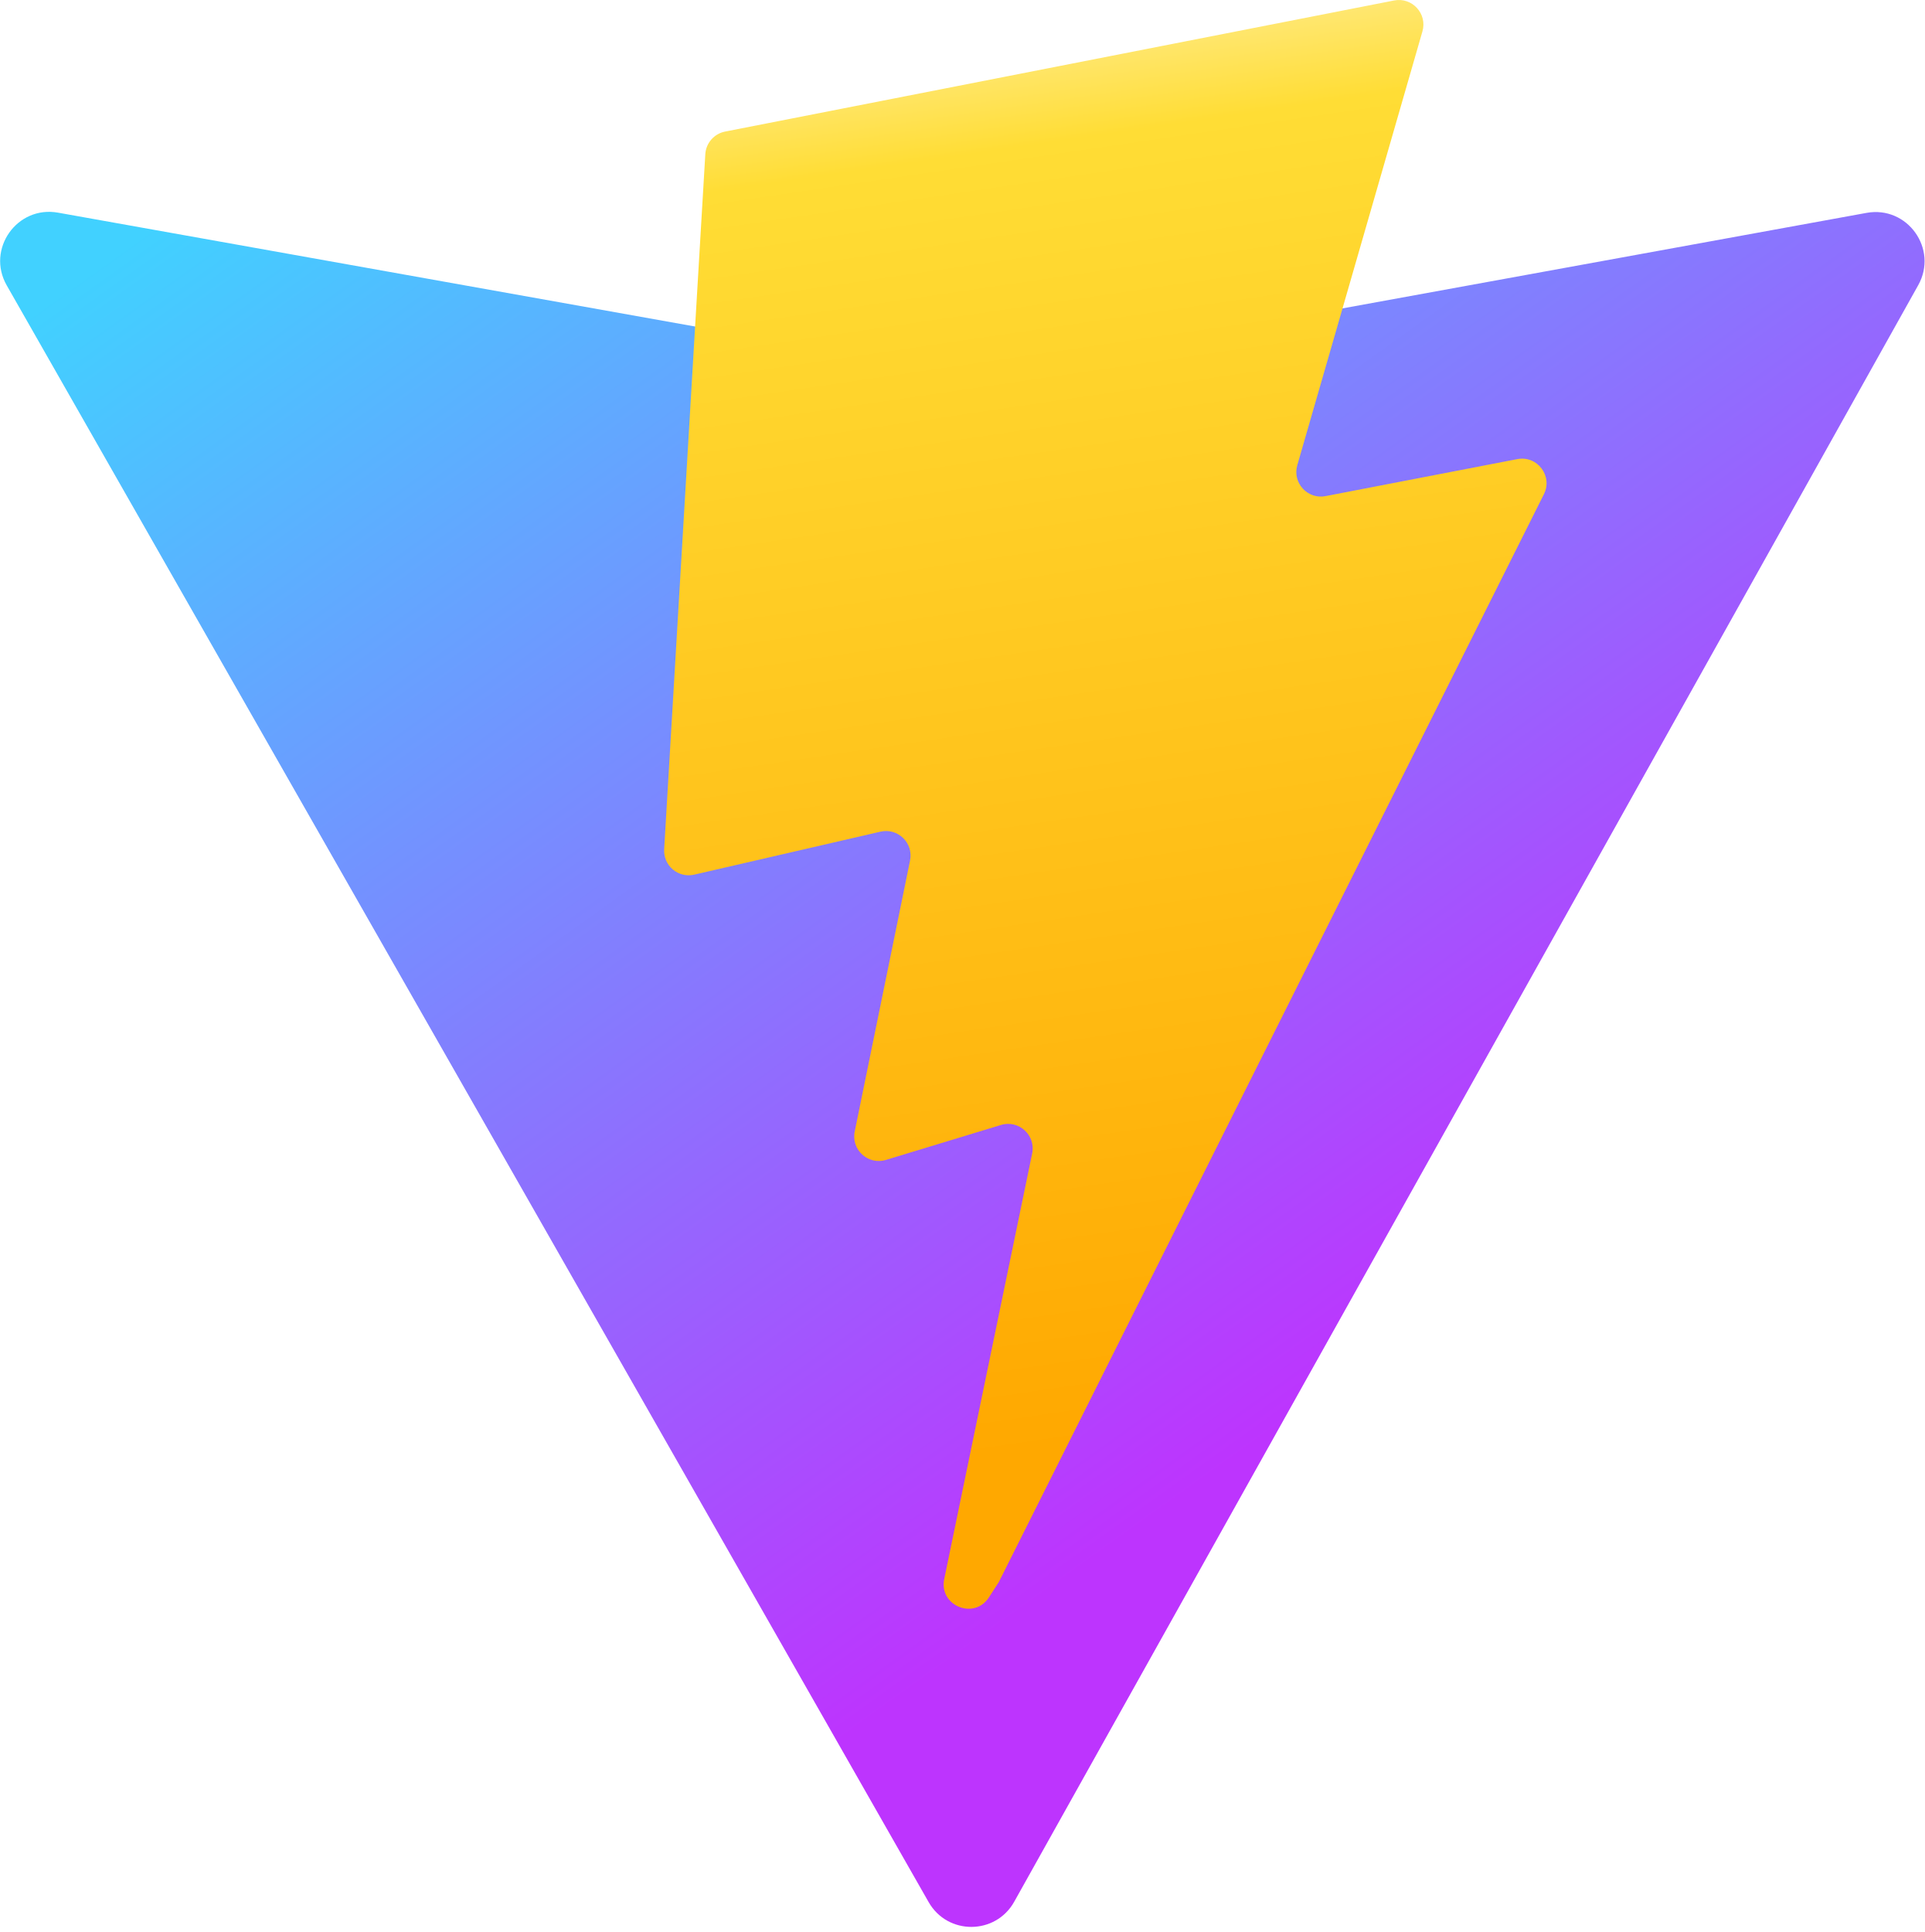
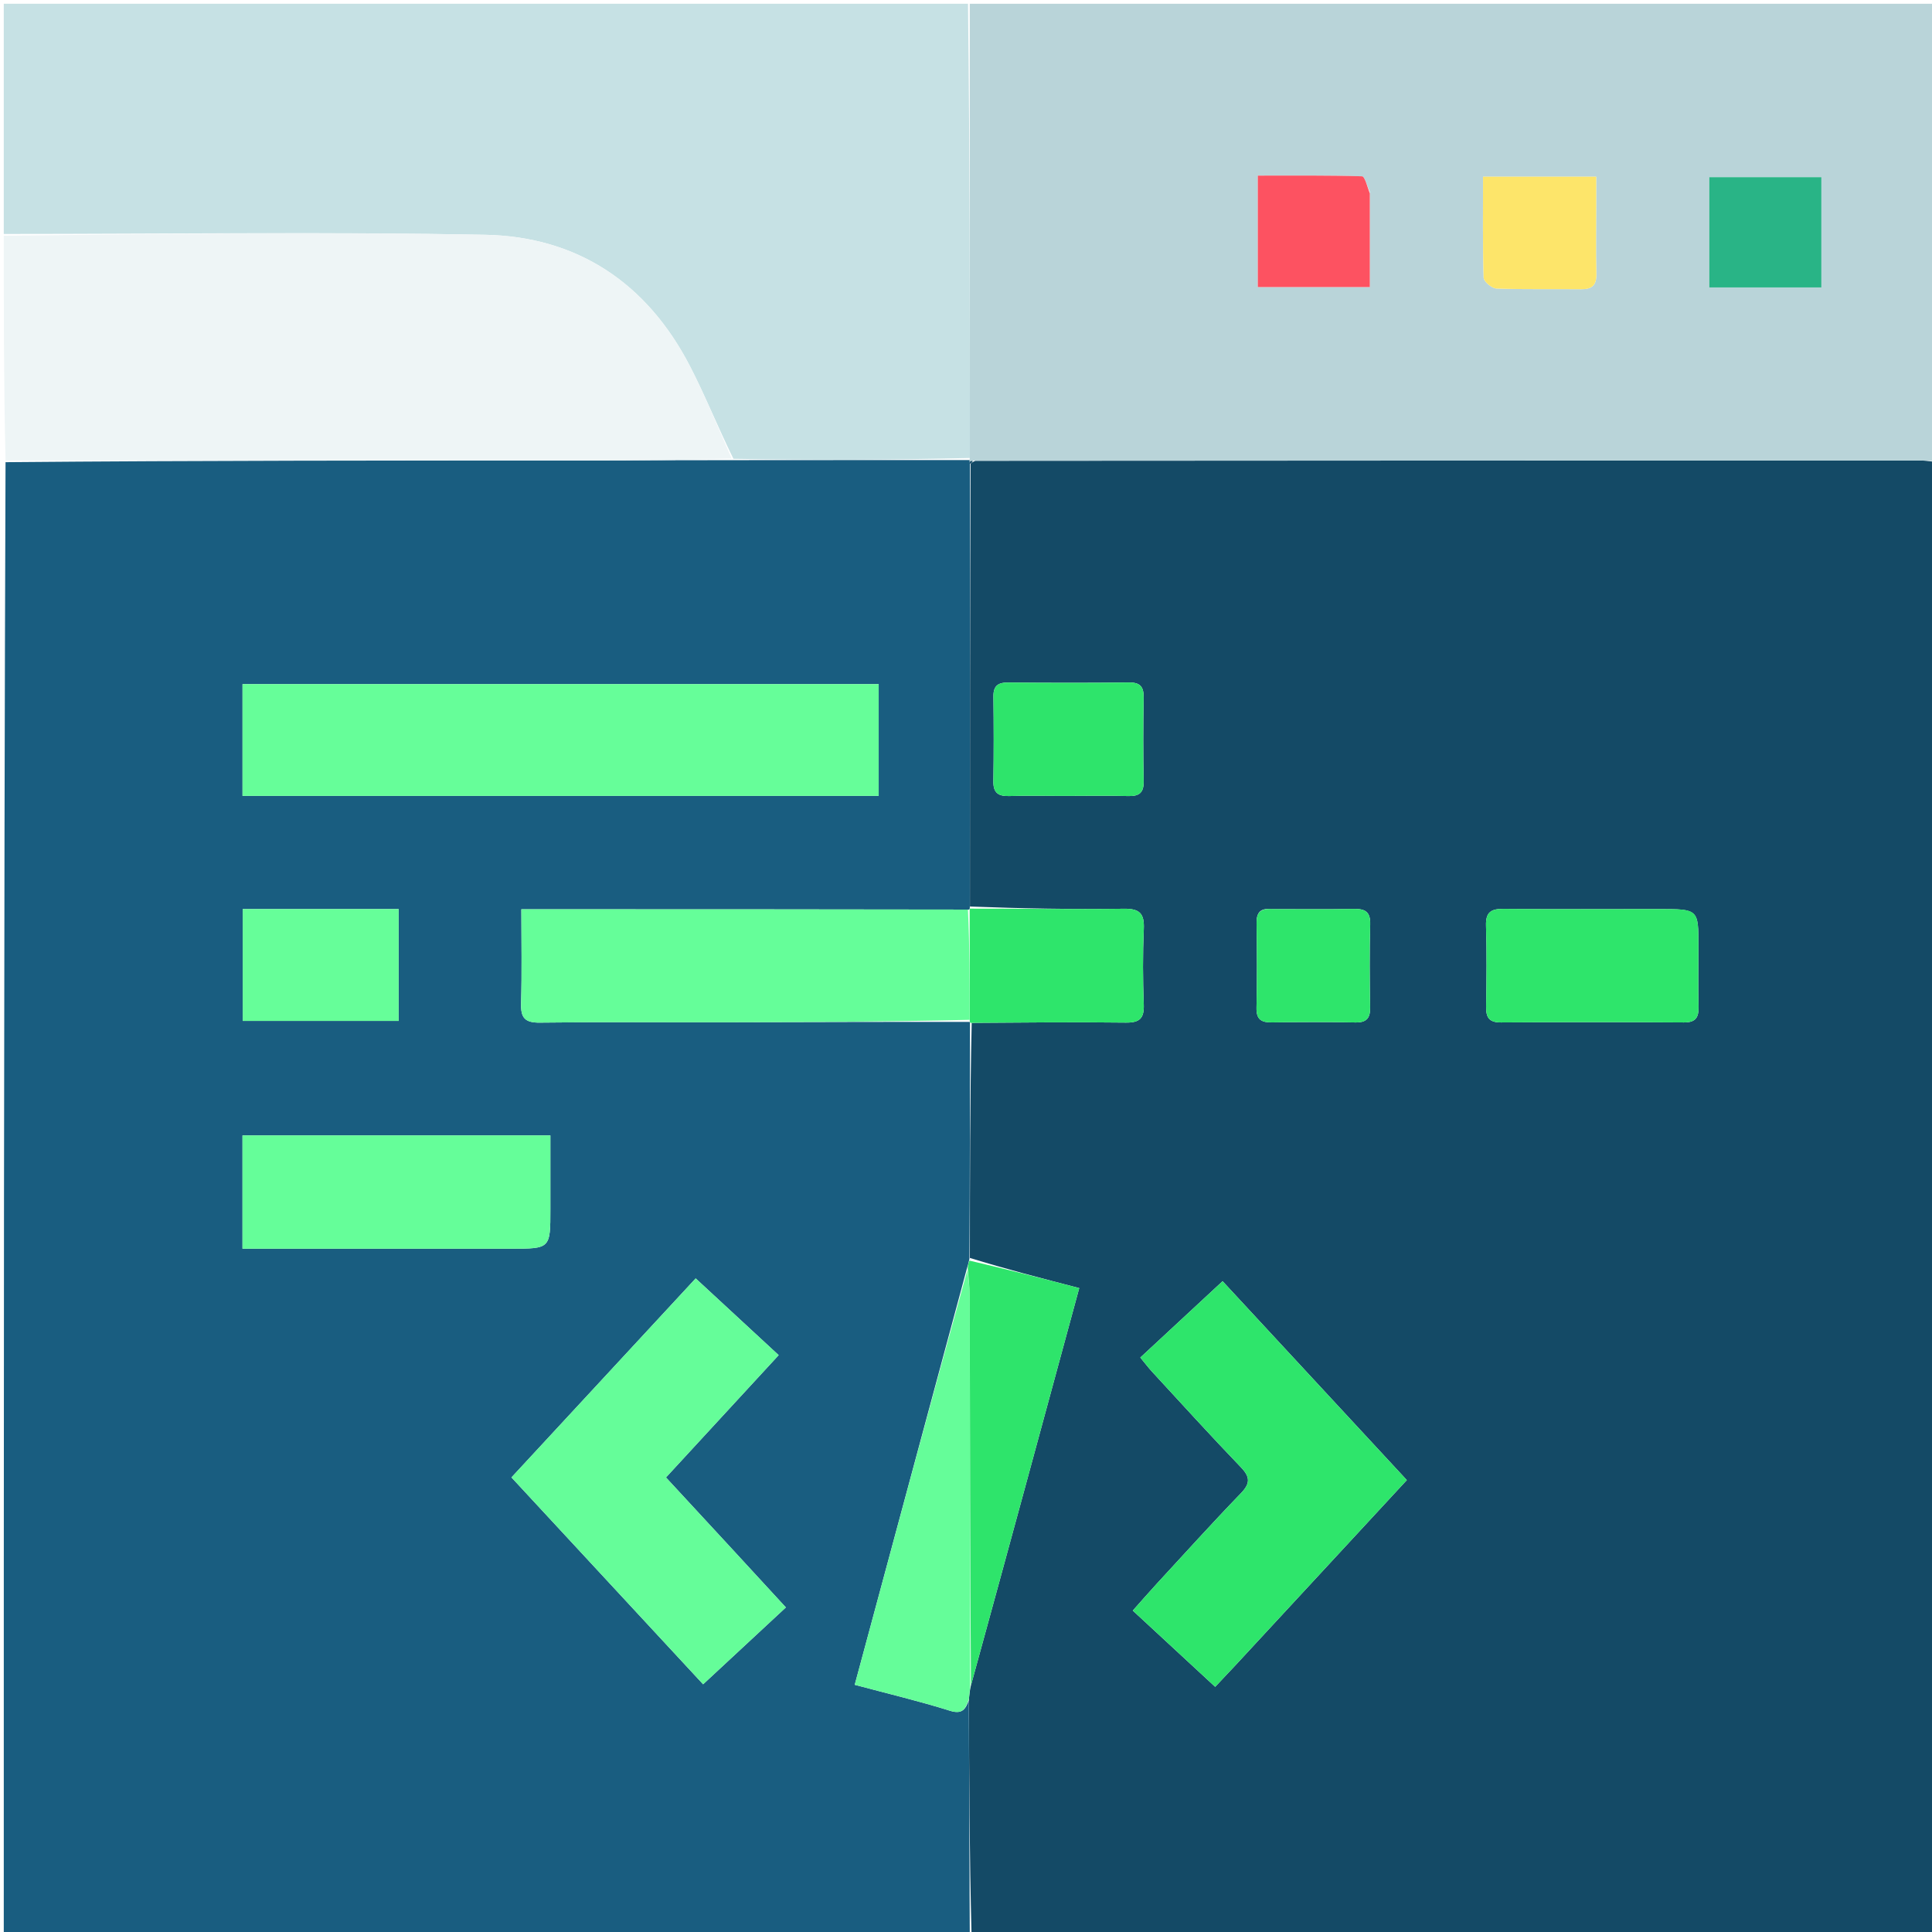
- <svg xmlns="http://www.w3.org/2000/svg" aria-hidden="true" role="img" class="iconify iconify--logos" width="31.88" height="32" preserveAspectRatio="xMidYMid meet" viewBox="0 0 256 257">
-   <defs>
-     <linearGradient id="IconifyId1813088fe1fbc01fb466" x1="-.828%" x2="57.636%" y1="7.652%" y2="78.411%">
-       <stop offset="0%" stop-color="#41D1FF" />
-       <stop offset="100%" stop-color="#BD34FE" />
-     </linearGradient>
-     <linearGradient id="IconifyId1813088fe1fbc01fb467" x1="43.376%" x2="50.316%" y1="2.242%" y2="89.03%">
-       <stop offset="0%" stop-color="#FFEA83" />
-       <stop offset="8.333%" stop-color="#FFDD35" />
-       <stop offset="100%" stop-color="#FFA800" />
-     </linearGradient>
-   </defs>
-   <path fill="url(#IconifyId1813088fe1fbc01fb466)" d="M255.153 37.938L134.897 252.976c-2.483 4.44-8.862 4.466-11.382.048L.875 37.958c-2.746-4.814 1.371-10.646 6.827-9.67l120.385 21.517a6.537 6.537 0 0 0 2.322-.004l117.867-21.483c5.438-.991 9.574 4.796 6.877 9.62Z" />
-   <path fill="url(#IconifyId1813088fe1fbc01fb467)" d="M185.432.063L96.44 17.501a3.268 3.268 0 0 0-2.634 3.014l-5.474 92.456a3.268 3.268 0 0 0 3.997 3.378l24.777-5.718c2.318-.535 4.413 1.507 3.936 3.838l-7.361 36.047c-.495 2.426 1.782 4.5 4.151 3.78l15.304-4.649c2.372-.72 4.652 1.36 4.15 3.788l-11.698 56.621c-.732 3.542 3.979 5.473 5.943 2.437l1.313-2.028l72.516-144.72c1.215-2.423-.88-5.186-3.54-4.672l-25.505 4.922c-2.396.462-4.435-1.77-3.759-4.114l16.646-57.705c.677-2.35-1.37-4.583-3.769-4.113Z" />
+ <svg xmlns="http://www.w3.org/2000/svg" version="1.1" id="Layer_1" x="0px" y="0px" width="100%" viewBox="0 0 512 512" enable-background="new 0 0 512 512" xml:space="preserve">
+   <path fill="#144A66" opacity="1" stroke="none" d=" M513,123   C513,252.912 513,382.825 513,513   C427.979,513 342.957,513 257.468,512.531   C256.916,491.572 256.833,471.082 256.774,450.225   C256.904,448.886 257.011,447.912 257.313,446.64   C266.955,411.543 276.402,376.746 286.009,341.357   C275.944,338.741 266.486,336.284 257.026,333.368   C257.035,312.322 257.046,291.734 257.513,271.072   C271.419,270.973 284.87,270.83 298.317,271   C302.053,271.047 303.252,269.858 303.11,266.159   C302.856,259.526 302.824,252.868 303.119,246.239   C303.3,242.186 302.119,240.774 297.881,240.829   C284.273,241.007 270.66,240.766 257.042,240.238   C257.039,200.865 257.043,161.94 257.215,122.89   C257.604,122.589 257.809,122.398 258.463,122.127   C342.291,122.054 425.653,122.044 509.016,122.042   C510.012,122.042 511.007,122.139 512.16,122.336   C512.541,122.66 512.768,122.833 513,123  M327.608,441.1   C342.601,424.898 357.594,408.695 372.821,392.24   C356.283,374.387 340.266,357.097 323.998,339.534   C316.456,346.531 309.425,353.054 302.195,359.763   C303.46,361.292 304.344,362.47 305.338,363.547   C313.133,371.995 320.852,380.517 328.815,388.803   C331.344,391.436 331.374,393.12 328.817,395.766   C321.294,403.551 314.037,411.593 306.697,419.553   C304.596,421.831 302.566,424.173 300.202,426.824   C307.642,433.707 314.676,440.214 322.035,447.023   C323.984,444.954 325.558,443.284 327.608,441.1  M439.467,240.909   C425.817,240.911 412.165,240.991 398.515,240.857   C395.192,240.825 393.697,241.682 393.809,245.305   C394.031,252.456 393.956,259.621 393.838,266.777   C393.791,269.658 394.637,270.979 397.784,270.958   C413.931,270.851 430.08,270.849 446.227,270.958   C449.404,270.98 450.206,269.608 450.137,266.753   C450.008,261.429 450.107,256.099 450.108,250.772   C450.109,240.911 450.108,240.911 439.467,240.909  M282.5,210.923   C287.993,210.921 293.488,210.806 298.976,210.96   C301.937,211.043 303.154,210.067 303.088,206.972   C302.931,199.653 302.947,192.326 303.084,185.005   C303.138,182.085 302.271,180.822 299.139,180.862   C288.489,180.998 277.836,180.967 267.185,180.878   C264.476,180.855 263.233,181.747 263.269,184.594   C263.364,192.082 263.38,199.574 263.255,207.061   C263.203,210.21 264.654,211.048 267.522,210.957   C272.177,210.81 276.841,210.921 282.5,210.923  M336.765,240.92   C333.988,240.643 332.956,241.886 333.001,244.669   C333.12,252.136 333.154,259.61 332.987,267.076   C332.915,270.279 334.363,270.995 337.192,270.95   C344.494,270.835 351.801,270.806 359.101,270.96   C362.169,271.025 363.155,269.837 363.1,266.874   C362.963,259.573 362.914,252.264 363.117,244.966   C363.214,241.496 361.642,240.809 358.627,240.869   C351.658,241.009 344.685,240.912 336.765,240.92  z" />
+   <path fill="#195D80" opacity="1" stroke="none" d=" M257.057,271.146   C257.046,291.734 257.035,312.322 256.913,333.616   C256.646,334.821 256.491,335.32 256.224,336.215   C246.282,373.104 236.45,409.599 226.512,446.488   C235.463,448.883 243.697,450.832 251.748,453.364   C255.016,454.392 255.875,452.936 256.75,450.591   C256.833,471.082 256.916,491.572 257,512.531   C171.724,513 86.449,513 1,513   C1,382.979 1,252.958 1.468,122.483   C53.316,122.031 104.695,122.043 156.074,122.027   C168.708,122.023 181.342,121.929 194.441,121.947   C215.618,121.956 236.329,121.895 257.004,121.925   C256.969,122.016 256.947,122.21 256.971,122.412   C256.995,122.613 257.047,123.015 257.047,123.015   C257.043,161.94 257.039,200.865 257.017,240.346   C256.998,240.904 256.971,241.125 256.512,241.047   C216.979,240.97 177.905,240.97 138.166,240.97   C138.166,249.645 138.335,257.76 138.092,265.863   C137.977,269.703 139.057,271.06 143.106,271.006   C159.42,270.789 175.738,270.943 192.055,270.911   C213.696,270.868 235.336,270.78 256.991,270.821   C257.005,270.931 257.057,271.146 257.057,271.146  M134.5,210.916   C167.249,210.916 199.998,210.916 232.862,210.916   C232.862,200.548 232.862,190.992 232.862,181.304   C176.423,181.304 120.397,181.304 64.272,181.304   C64.272,191.263 64.272,200.822 64.272,210.916   C87.6,210.916 110.55,210.916 134.5,210.916  M194.005,410.494   C188.256,404.274 182.506,398.054 176.487,391.542   C186.51,380.664 196.279,370.063 206.354,359.129   C198.875,352.214 191.738,345.615 184.362,338.795   C167.931,356.544 151.889,373.873 135.544,391.53   C152.575,409.912 169.364,428.034 186.333,446.35   C193.885,439.336 200.925,432.797 208.262,425.983   C203.458,420.758 198.976,415.882 194.005,410.494  M119.5,300.906   C101.112,300.906 82.724,300.906 64.265,300.906   C64.265,311.274 64.265,320.823 64.265,330.917   C66.582,330.917 68.542,330.917 70.501,330.917   C92.125,330.917 113.749,330.917 135.373,330.917   C145.858,330.917 145.858,330.917 145.858,320.445   C145.858,314.043 145.858,307.641 145.858,300.906   C136.775,300.906 128.637,300.906 119.5,300.906  M81.501,240.907   C75.751,240.907 70.001,240.907 64.316,240.907   C64.316,251.35 64.316,260.906 64.316,270.558   C78.307,270.558 91.868,270.558 105.652,270.558   C105.652,260.636 105.652,251.076 105.652,240.907   C97.731,240.907 90.116,240.907 81.501,240.907  z" />
+   <path fill="#B9D4D9" opacity="1" stroke="none" d=" M512.002,122.191   C511.007,122.139 510.012,122.042 509.016,122.042   C425.653,122.044 342.291,122.054 258.199,122.071   C257.295,122.123 257.121,122.166 256.947,122.21   C256.947,122.21 256.969,122.016 256.997,121.466   C257.018,80.945 257.009,40.972 257,1   C342.234,1 427.468,1 513,1   C513,41.02 513,81.042 512.745,121.55   C512.328,122.089 512.165,122.14 512.002,122.191  M452.984,69.366   C452.984,71.511 452.984,73.655 452.984,76.178   C463.143,76.178 472.862,76.178 482.683,76.178   C482.683,66.208 482.683,56.633 482.683,46.947   C472.666,46.947 462.989,46.947 452.984,46.947   C452.984,54.441 452.984,61.421 452.984,69.366  M423.015,53.633   C423.015,51.504 423.015,49.375 423.015,46.833   C412.814,46.833 403.152,46.833 393.023,46.833   C393.023,56.068 392.905,64.845 393.18,73.609   C393.212,74.641 395.375,76.422 396.602,76.467   C404.06,76.74 411.534,76.554 419.002,76.645   C421.948,76.681 423.136,75.548 423.055,72.521   C422.894,66.551 423.012,60.573 423.015,53.633  M363.015,50.791   C362.325,49.374 361.673,46.745 360.941,46.722   C351.734,46.442 342.516,46.539 333.332,46.539   C333.332,56.914 333.332,66.461 333.332,76.081   C343.356,76.081 353.026,76.081 363.016,76.081   C363.016,67.655 363.016,59.695 363.015,50.791  z" />
+   <path fill="#C6E1E4" opacity="1" stroke="none" d=" M256.531,1   C257.009,40.972 257.018,80.945 257.033,121.375   C236.329,121.895 215.618,121.956 194.37,121.596   C190.201,113.131 186.914,104.908 182.87,97.077   C171.503,75.061 153.082,62.688 128.494,62.218   C86.01,61.405 43.499,61.997 1,62   C1,41.695 1,21.39 1,1   C86.021,1 171.042,1 256.531,1  z" />
+   <path fill="#EEF5F6" opacity="1" stroke="none" d=" M1,62.469   C43.499,61.997 86.01,61.405 128.494,62.218   C153.082,62.688 171.503,75.061 182.87,97.077   C186.914,104.908 190.201,113.131 193.905,121.526   C181.342,121.929 168.708,122.023 156.074,122.027   C104.695,122.043 53.316,122.031 1.468,122.015   C1,102.312 1,82.625 1,62.469  z" />
+   <path fill="#1F536D" opacity="1" stroke="none" d=" M512.16,122.336   C512.165,122.14 512.328,122.089 512.745,122.019   C513,122 513,122.5 513,122.75   C512.768,122.833 512.541,122.66 512.16,122.336  z" />
+   <path fill="#2EE56B" opacity="1" stroke="none" d=" M327.37,441.357   C325.558,443.284 323.984,444.954 322.035,447.023   C314.676,440.214 307.642,433.707 300.202,426.824   C302.566,424.173 304.596,421.831 306.697,419.553   C314.037,411.593 321.294,403.551 328.817,395.766   C331.374,393.12 331.344,391.436 328.815,388.803   C320.852,380.517 313.133,371.995 305.338,363.547   C304.344,362.47 303.46,361.292 302.195,359.763   C309.425,353.054 316.456,346.531 323.998,339.534   C340.266,357.097 356.283,374.387 372.821,392.24   C357.594,408.695 342.601,424.898 327.37,441.357  z" />
+   <path fill="#65FD99" opacity="1" stroke="none" d=" M256.774,450.225   C255.875,452.936 255.016,454.392 251.748,453.364   C243.697,450.832 235.463,448.883 226.512,446.488   C236.45,409.599 246.282,373.104 256.357,336.63   C256.737,339.135 256.986,341.619 256.991,344.104   C257.053,378.382 257.081,412.661 257.117,446.939   C257.011,447.912 256.904,448.886 256.774,450.225  z" />
+   <path fill="#2EE56B" opacity="1" stroke="none" d=" M439.96,240.909   C450.108,240.911 450.109,240.911 450.108,250.772   C450.107,256.099 450.008,261.429 450.137,266.753   C450.206,269.608 449.404,270.98 446.227,270.958   C430.08,270.849 413.931,270.851 397.784,270.958   C394.637,270.979 393.791,269.658 393.838,266.777   C393.956,259.621 394.031,252.456 393.809,245.305   C393.697,241.682 395.192,240.825 398.515,240.857   C412.165,240.991 425.817,240.911 439.96,240.909  z" />
+   <path fill="#2EE46B" opacity="1" stroke="none" d=" M257.313,446.64   C257.081,412.661 257.053,378.382 256.991,344.104   C256.986,341.619 256.737,339.135 256.468,336.235   C256.491,335.32 256.646,334.821 256.915,334.073   C266.486,336.284 275.944,338.741 286.009,341.357   C276.402,376.746 266.955,411.543 257.313,446.64  z" />
+   <path fill="#2EE56B" opacity="1" stroke="none" d=" M257.023,240.795   C270.66,240.766 284.273,241.007 297.881,240.829   C302.119,240.774 303.3,242.186 303.119,246.239   C302.824,252.868 302.856,259.526 303.11,266.159   C303.252,269.858 302.053,271.047 298.317,271   C284.87,270.83 271.419,270.973 257.513,271.072   C257.057,271.146 257.005,270.931 256.995,270.371   C256.98,260.249 256.976,250.687 256.971,241.125   C256.971,241.125 256.998,240.904 257.023,240.795  z" />
+   <path fill="#2EE46B" opacity="1" stroke="none" d=" M282.001,210.923   C276.841,210.921 272.177,210.81 267.522,210.957   C264.654,211.048 263.203,210.21 263.255,207.061   C263.38,199.574 263.364,192.082 263.269,184.594   C263.233,181.747 264.476,180.855 267.185,180.878   C277.836,180.967 288.489,180.998 299.139,180.862   C302.271,180.822 303.138,182.085 303.084,185.005   C302.947,192.326 302.931,199.653 303.088,206.972   C303.154,210.067 301.937,211.043 298.976,210.96   C293.488,210.806 287.993,210.921 282.001,210.923  z" />
+   <path fill="#2EE56B" opacity="1" stroke="none" d=" M337.239,240.916   C344.685,240.912 351.658,241.009 358.627,240.869   C361.642,240.809 363.214,241.496 363.117,244.966   C362.914,252.264 362.963,259.573 363.1,266.874   C363.155,269.837 362.169,271.025 359.101,270.96   C351.801,270.806 344.494,270.835 337.192,270.95   C334.363,270.995 332.915,270.279 332.987,267.076   C333.154,259.61 333.12,252.136 333.001,244.669   C332.956,241.886 333.988,240.643 337.239,240.916  z" />
+   <path fill="#1F536D" opacity="1" stroke="none" d=" M256.971,122.412   C257.121,122.166 257.295,122.123 257.734,122.134   C257.809,122.398 257.604,122.589 257.215,122.89   C257.047,123.015 256.995,122.613 256.971,122.412  z" />
+   <path fill="#66FE99" opacity="1" stroke="none" d=" M134,210.916   C110.55,210.916 87.6,210.916 64.272,210.916   C64.272,200.822 64.272,191.263 64.272,181.304   C120.397,181.304 176.423,181.304 232.862,181.304   C232.862,190.992 232.862,200.548 232.862,210.916   C199.998,210.916 167.249,210.916 134,210.916  z" />
+   <path fill="#65FD99" opacity="1" stroke="none" d=" M194.249,410.75   C198.976,415.882 203.458,420.758 208.262,425.983   C200.925,432.797 193.885,439.336 186.333,446.35   C169.364,428.034 152.575,409.912 135.544,391.53   C151.889,373.873 167.931,356.544 184.362,338.795   C191.738,345.615 198.875,352.214 206.354,359.129   C196.279,370.063 186.51,380.664 176.487,391.542   C182.506,398.054 188.256,404.274 194.249,410.75  z" />
+   <path fill="#65FE99" opacity="1" stroke="none" d=" M256.512,241.047   C256.976,250.687 256.98,260.249 256.98,270.261   C235.336,270.78 213.696,270.868 192.055,270.911   C175.738,270.943 159.42,270.789 143.106,271.006   C139.057,271.06 137.977,269.703 138.092,265.863   C138.335,257.76 138.166,249.645 138.166,240.97   C177.905,240.97 216.979,240.97 256.512,241.047  z" />
+   <path fill="#65FE99" opacity="1" stroke="none" d=" M120,300.906   C128.637,300.906 136.775,300.906 145.858,300.906   C145.858,307.641 145.858,314.043 145.858,320.445   C145.858,330.917 145.858,330.917 135.373,330.917   C113.749,330.917 92.125,330.917 70.501,330.917   C68.542,330.917 66.582,330.917 64.265,330.917   C64.265,320.823 64.265,311.274 64.265,300.906   C82.724,300.906 101.112,300.906 120,300.906  z" />
+   <path fill="#66FE99" opacity="1" stroke="none" d=" M82.001,240.907   C90.116,240.907 97.731,240.907 105.652,240.907   C105.652,251.076 105.652,260.636 105.652,270.558   C91.868,270.558 78.307,270.558 64.316,270.558   C64.316,260.906 64.316,251.35 64.316,240.907   C70.001,240.907 75.751,240.907 82.001,240.907  z" />
+   <path fill="#29B486" opacity="1" stroke="none" d=" M452.984,68.884   C452.984,61.421 452.984,54.441 452.984,46.947   C462.989,46.947 472.666,46.947 482.683,46.947   C482.683,56.633 482.683,66.208 482.683,76.178   C472.862,76.178 463.143,76.178 452.984,76.178   C452.984,73.655 452.984,71.511 452.984,68.884  z" />
+   <path fill="#FDE56A" opacity="1" stroke="none" d=" M423.015,54.116   C423.012,60.573 422.894,66.551 423.055,72.521   C423.136,75.548 421.948,76.681 419.002,76.645   C411.534,76.554 404.06,76.74 396.602,76.467   C395.375,76.422 393.212,74.641 393.18,73.609   C392.905,64.845 393.023,56.068 393.023,46.833   C403.152,46.833 412.814,46.833 423.015,46.833   C423.015,49.375 423.015,51.504 423.015,54.116  z" />
+   <path fill="#FD5261" opacity="1" stroke="none" d=" M363.015,51.263   C363.016,59.695 363.016,67.655 363.016,76.081   C353.026,76.081 343.356,76.081 333.332,76.081   C333.332,66.461 333.332,56.914 333.332,46.539   C342.516,46.539 351.734,46.442 360.941,46.722   C361.673,46.745 362.325,49.374 363.015,51.263  z" />
</svg>
